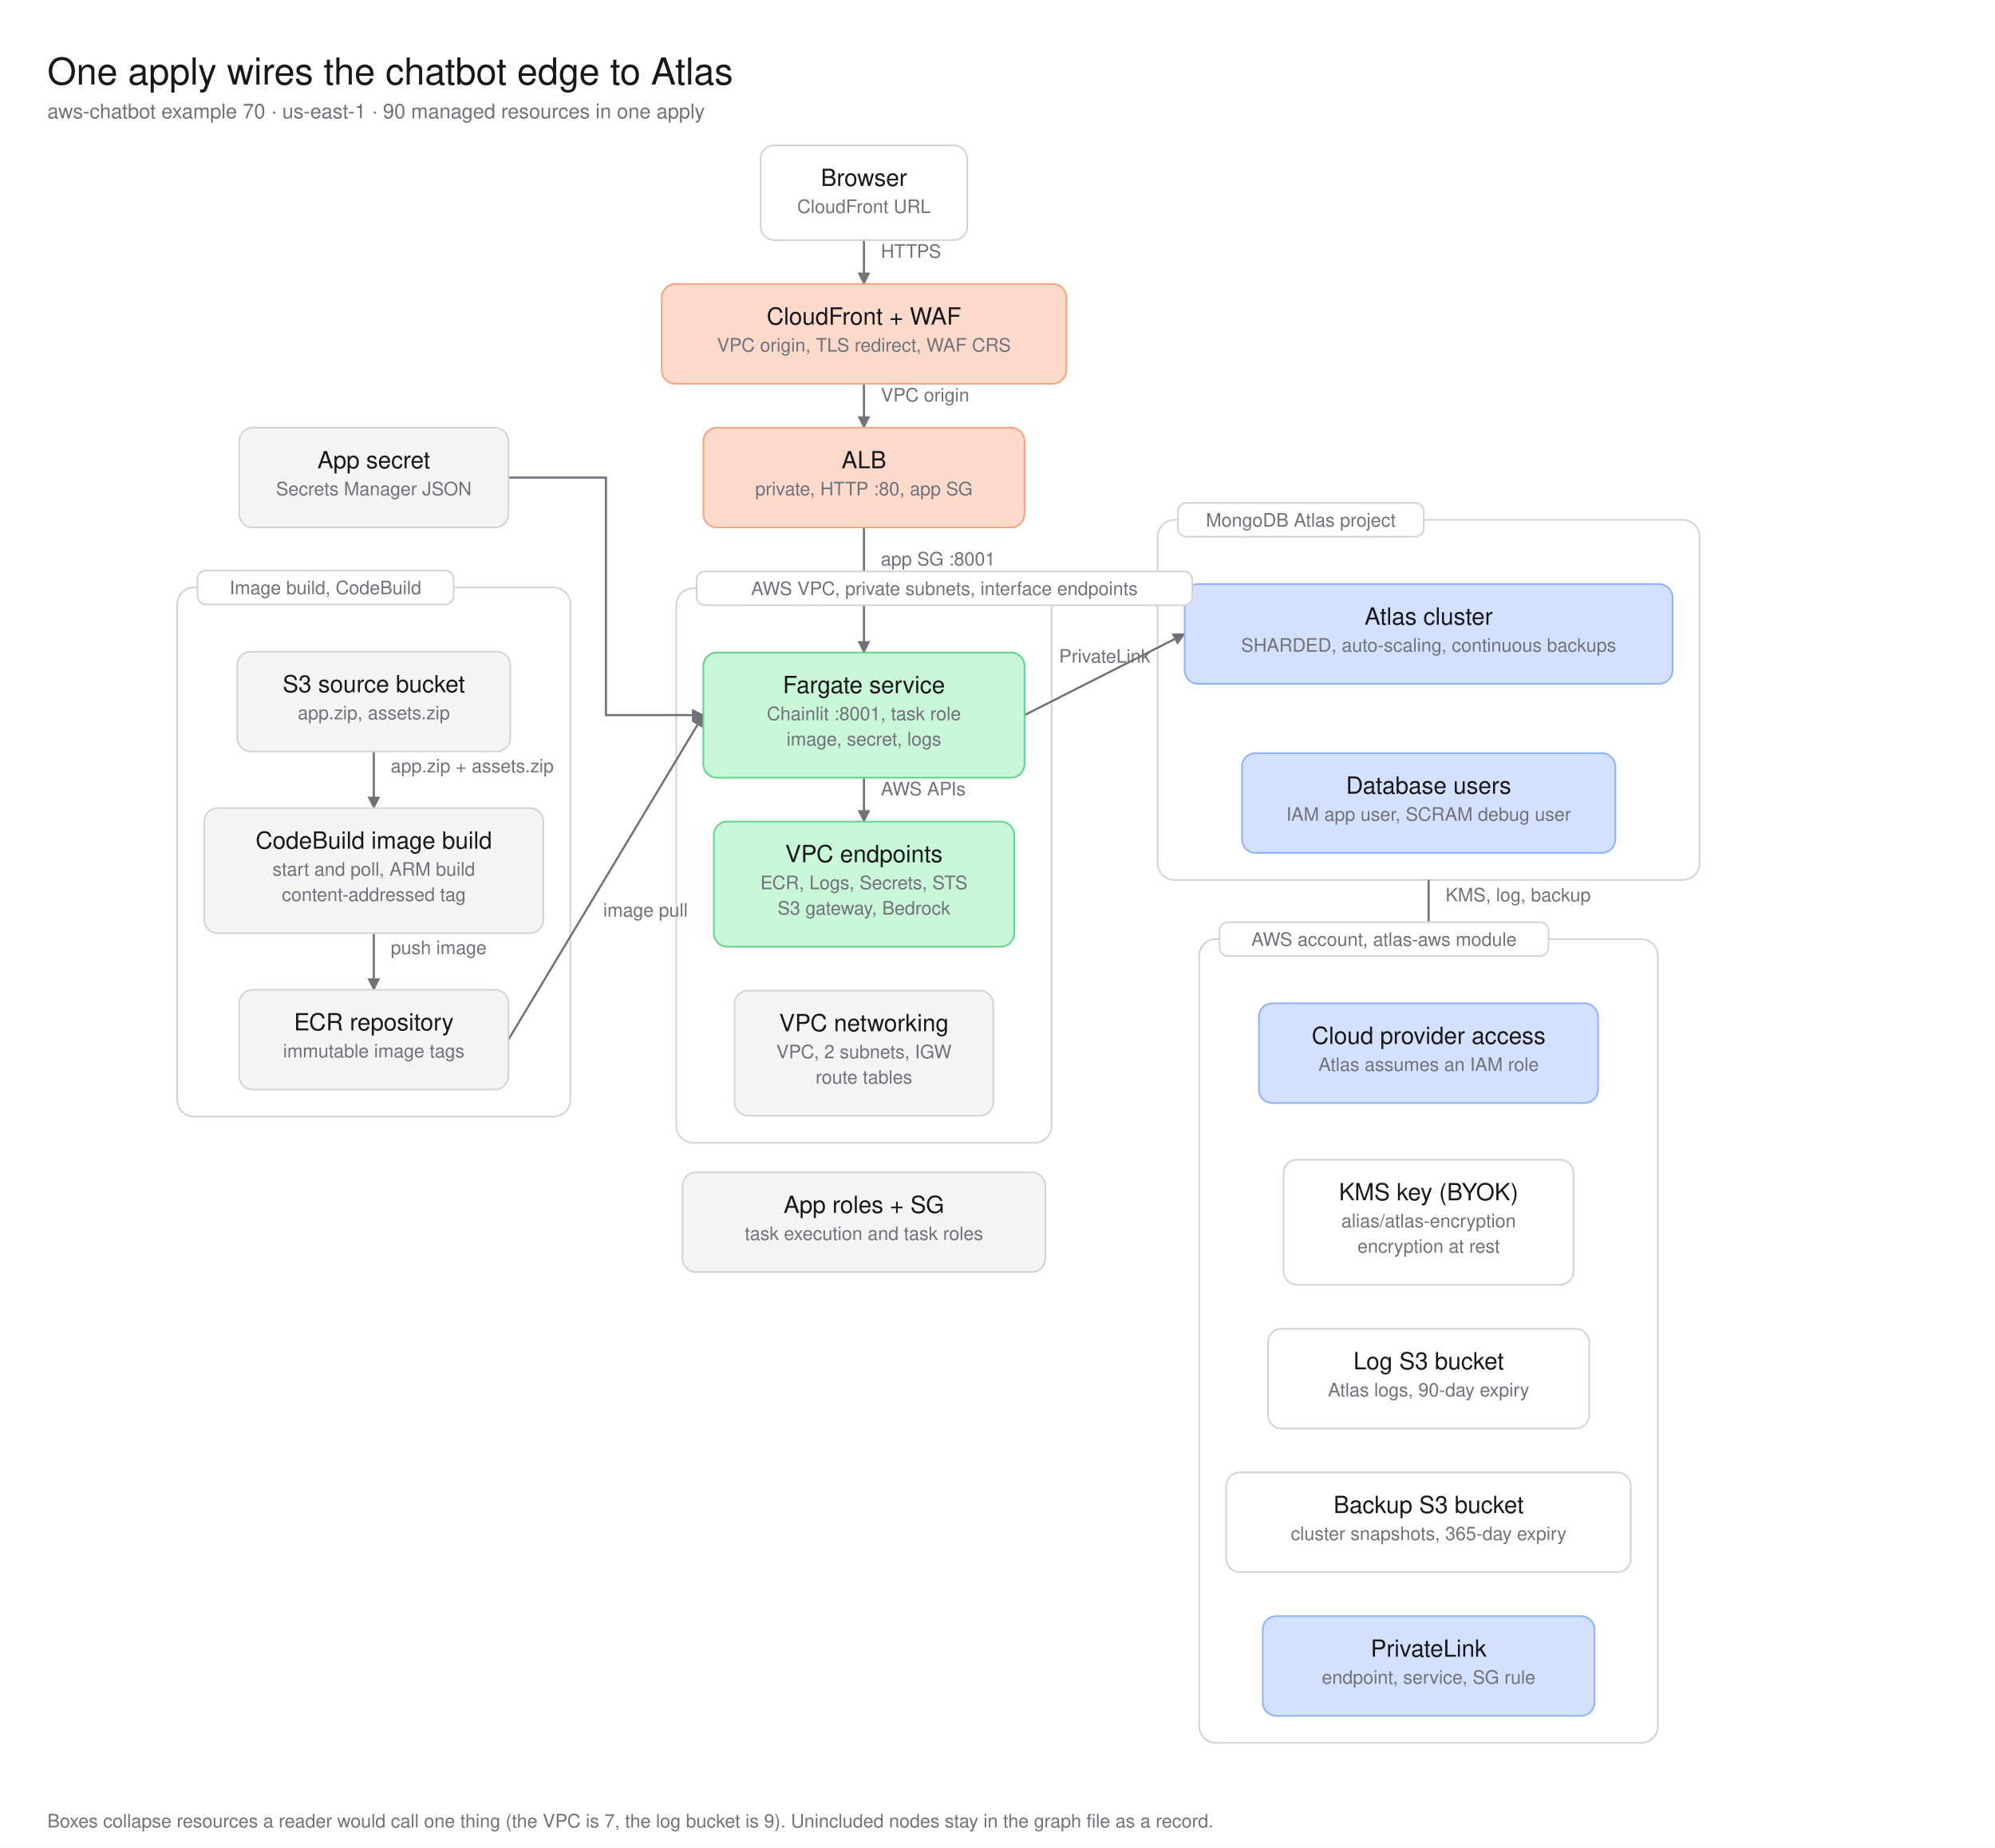
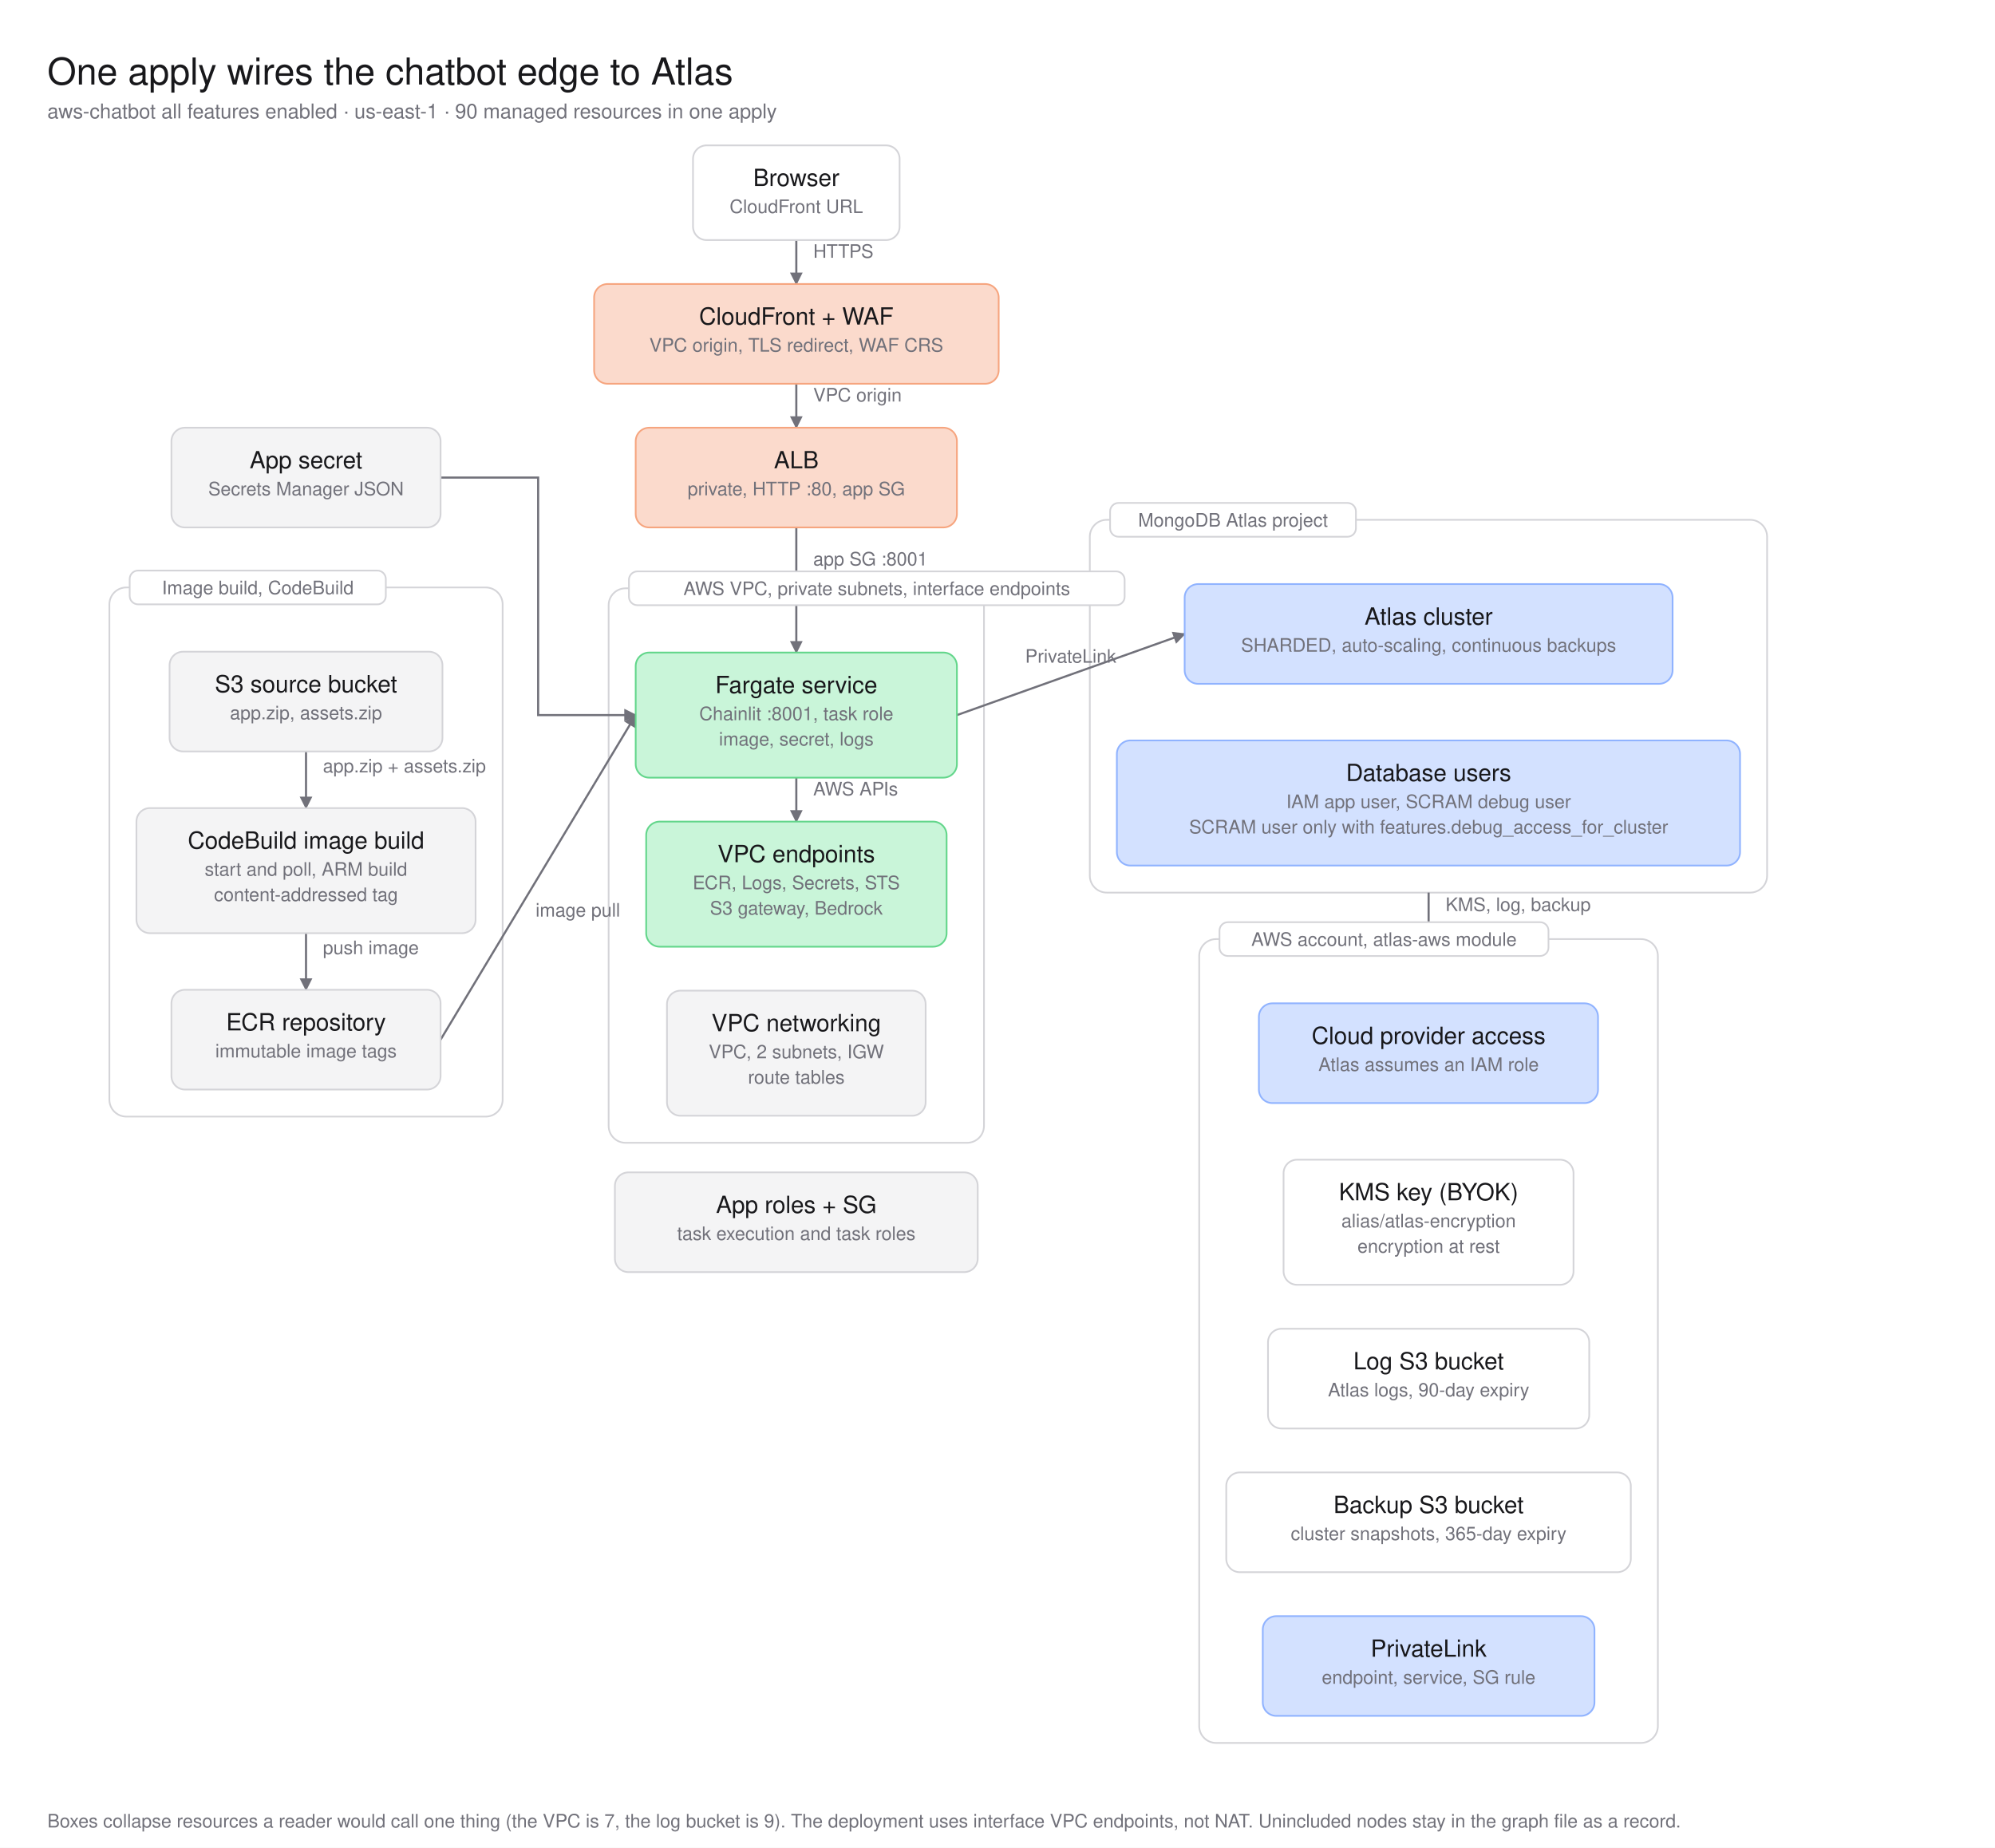
<svg xmlns="http://www.w3.org/2000/svg" width="1180" viewBox="0 0 1180 1093" font-family="Helvetica, Arial, sans-serif" role="img">
  <rect width="1180" height="1093" fill="#FFFFFF" />
  <text x="28.0" y="50.0" text-anchor="start" font-size="22" fill="#18181B" font-weight="500">One apply wires the chatbot edge to Atlas</text>
-   <text x="28.0" y="70.0" text-anchor="start" font-size="12" fill="#71717A">aws-chatbot example 70  ·  us-east-1  ·  90 managed resources in one apply</text>
+   <text x="28.0" y="70.0" text-anchor="start" font-size="12" fill="#71717A">aws-chatbot all features enabled  ·  us-east-1  ·  90 managed resources in one apply</text>
  <defs>
    <marker id="arrow" viewBox="0 0 6 6" refX="5.4" refY="3" markerWidth="6" markerHeight="6" orient="auto">
      <path d="M0,0 L6,3 L0,6 Z" fill="#71717A" />
    </marker>
  </defs>
-   <rect x="104.8" y="347.5" width="232.6" height="313.0" rx="10" fill="none" stroke="#D4D4D8" />
-   <rect x="400.0" y="348.0" width="222.0" height="328.0" rx="10" fill="none" stroke="#D4D4D8" />
-   <rect x="684.7" y="307.5" width="320.6" height="213.0" rx="10" fill="none" stroke="#D4D4D8" />
+   <rect x="64.7" y="347.5" width="232.6" height="313.0" rx="10" fill="none" stroke="#D4D4D8" />
+   <rect x="360.0" y="348.0" width="222.0" height="328.0" rx="10" fill="none" stroke="#D4D4D8" />
+   <rect x="644.6" y="307.5" width="400.6" height="220.5" rx="10" fill="none" stroke="#D4D4D8" />
  <rect x="709.3" y="555.5" width="271.3" height="475.5" rx="10" fill="none" stroke="#D4D4D8" />
-   <path d="M 511.0 142.0 L 511.0 155.0 L 511.0 168.0" fill="none" stroke="#71717A" stroke-width="1.25" marker-end="url(#arrow)" />
-   <text x="521.0" y="152.5" text-anchor="start" font-size="11" fill="#71717A">HTTPS</text>
-   <path d="M 511.0 227.0 L 511.0 240.0 L 511.0 253.0" fill="none" stroke="#71717A" stroke-width="1.25" marker-end="url(#arrow)" />
-   <text x="521.0" y="237.5" text-anchor="start" font-size="11" fill="#71717A">VPC origin</text>
-   <path d="M 511.0 312.0 L 511.0 349.0 L 511.0 386.0" fill="none" stroke="#71717A" stroke-width="1.25" marker-end="url(#arrow)" />
-   <text x="521.0" y="334.5" text-anchor="start" font-size="11" fill="#71717A">app SG :8001</text>
-   <path d="M 511.0 460.0 L 511.0 473.0 L 511.0 486.0" fill="none" stroke="#71717A" stroke-width="1.25" marker-end="url(#arrow)" />
-   <text x="521.0" y="470.5" text-anchor="start" font-size="11" fill="#71717A">AWS APIs</text>
-   <path d="M 606.0 423.0 L 700.7 375.0" fill="none" stroke="#71717A" stroke-width="1.25" marker-end="url(#arrow)" />
-   <text x="653.4" y="392.0" text-anchor="middle" font-size="11" fill="#71717A">PrivateLink</text>
-   <path d="M 845.0 520.5 L 845.0 538.0 L 845.0 555.5" fill="none" stroke="#71717A" stroke-width="1.25" marker-end="url(#arrow)" />
-   <text x="855.0" y="533.2" text-anchor="start" font-size="11" fill="#71717A">KMS, log, backup</text>
-   <path d="M 221.1 444.5 L 221.1 461.2 L 221.1 478.0" fill="none" stroke="#71717A" stroke-width="1.25" marker-end="url(#arrow)" />
-   <text x="231.1" y="456.9" text-anchor="start" font-size="11" fill="#71717A">app.zip + assets.zip</text>
-   <path d="M 221.1 552.0 L 221.1 568.8 L 221.1 585.5" fill="none" stroke="#71717A" stroke-width="1.25" marker-end="url(#arrow)" />
-   <text x="231.1" y="564.4" text-anchor="start" font-size="11" fill="#71717A">push image</text>
-   <path d="M 300.7 615.0 L 416.0 423.0" fill="none" stroke="#71717A" stroke-width="1.25" marker-end="url(#arrow)" />
-   <text x="356.8" y="542.2" text-anchor="start" font-size="11" fill="#71717A">image pull</text>
-   <path d="M 300.7 282.5 L 312.7 282.5 L 358.4 282.5 L 358.4 423.0 L 404.0 423.0 L 416.0 423.0" fill="none" stroke="#71717A" stroke-width="1.25" marker-end="url(#arrow)" />
-   <rect x="449.9" y="86.0" width="122.2" height="56.0" rx="8" fill="#FFFFFF" stroke="#D4D4D8" />
-   <text x="511.0" y="110.0" text-anchor="middle" font-size="14" fill="#18181B" font-weight="500">Browser</text>
-   <text x="511.0" y="126.0" text-anchor="middle" font-size="11" fill="#71717A">CloudFront URL</text>
-   <rect x="391.4" y="168.0" width="239.3" height="59.0" rx="8" fill="#FBDACC" stroke="#F6A57F" />
-   <text x="511.0" y="192.0" text-anchor="middle" font-size="14" fill="#18181B" font-weight="500">CloudFront + WAF</text>
-   <text x="511.0" y="208.0" text-anchor="middle" font-size="11" fill="#71717A">VPC origin, TLS redirect, WAF CRS</text>
-   <rect x="416.0" y="253.0" width="190.0" height="59.0" rx="8" fill="#FBDACC" stroke="#F6A57F" />
-   <text x="511.0" y="277.0" text-anchor="middle" font-size="14" fill="#18181B" font-weight="500">ALB</text>
-   <text x="511.0" y="293.0" text-anchor="middle" font-size="11" fill="#71717A">private, HTTP :80, app SG</text>
-   <rect x="416.0" y="386.0" width="190.0" height="74.0" rx="8" fill="#C9F5D9" stroke="#63D68B" />
-   <text x="511.0" y="410.0" text-anchor="middle" font-size="14" fill="#18181B" font-weight="500">Fargate service</text>
-   <text x="511.0" y="426.0" text-anchor="middle" font-size="11" fill="#71717A">Chainlit :8001, task role</text>
-   <text x="511.0" y="441.0" text-anchor="middle" font-size="11" fill="#71717A">image, secret, logs</text>
-   <rect x="422.2" y="486.0" width="177.7" height="74.0" rx="8" fill="#C9F5D9" stroke="#63D68B" />
-   <text x="511.0" y="510.0" text-anchor="middle" font-size="14" fill="#18181B" font-weight="500">VPC endpoints</text>
-   <text x="511.0" y="526.0" text-anchor="middle" font-size="11" fill="#71717A">ECR, Logs, Secrets, STS</text>
-   <text x="511.0" y="541.0" text-anchor="middle" font-size="11" fill="#71717A">S3 gateway, Bedrock</text>
-   <rect x="434.5" y="586.0" width="153.0" height="74.0" rx="8" fill="#F4F4F5" stroke="#D4D4D8" />
-   <text x="511.0" y="610.0" text-anchor="middle" font-size="14" fill="#18181B" font-weight="500">VPC networking</text>
-   <text x="511.0" y="626.0" text-anchor="middle" font-size="11" fill="#71717A">VPC, 2 subnets, IGW</text>
-   <text x="511.0" y="641.0" text-anchor="middle" font-size="11" fill="#71717A">route tables</text>
-   <rect x="403.7" y="693.5" width="214.6" height="59.0" rx="8" fill="#F4F4F5" stroke="#D4D4D8" />
-   <text x="511.0" y="717.5" text-anchor="middle" font-size="14" fill="#18181B" font-weight="500">App roles + SG</text>
-   <text x="511.0" y="733.5" text-anchor="middle" font-size="11" fill="#71717A">task execution and task roles</text>
-   <rect x="140.4" y="385.5" width="161.4" height="59.0" rx="8" fill="#F4F4F5" stroke="#D4D4D8" />
-   <text x="221.1" y="409.5" text-anchor="middle" font-size="14" fill="#18181B" font-weight="500">S3 source bucket</text>
-   <text x="221.1" y="425.5" text-anchor="middle" font-size="11" fill="#71717A">app.zip, assets.zip</text>
-   <rect x="120.8" y="478.0" width="200.6" height="74.0" rx="8" fill="#F4F4F5" stroke="#D4D4D8" />
-   <text x="221.1" y="502.0" text-anchor="middle" font-size="14" fill="#18181B" font-weight="500">CodeBuild image build</text>
-   <text x="221.1" y="518.0" text-anchor="middle" font-size="11" fill="#71717A">start and poll, ARM build</text>
-   <text x="221.1" y="533.0" text-anchor="middle" font-size="11" fill="#71717A">content-addressed tag</text>
-   <rect x="141.5" y="585.5" width="159.2" height="59.0" rx="8" fill="#F4F4F5" stroke="#D4D4D8" />
-   <text x="221.1" y="609.5" text-anchor="middle" font-size="14" fill="#18181B" font-weight="500">ECR repository</text>
-   <text x="221.1" y="625.5" text-anchor="middle" font-size="11" fill="#71717A">immutable image tags</text>
-   <rect x="141.5" y="253.0" width="159.2" height="59.0" rx="8" fill="#F4F4F5" stroke="#D4D4D8" />
-   <text x="221.1" y="277.0" text-anchor="middle" font-size="14" fill="#18181B" font-weight="500">App secret</text>
-   <text x="221.1" y="293.0" text-anchor="middle" font-size="11" fill="#71717A">Secrets Manager JSON</text>
+   <path d="M 471.0 142.0 L 471.0 155.0 L 471.0 168.0" fill="none" stroke="#71717A" stroke-width="1.25" marker-end="url(#arrow)" />
+   <text x="481.0" y="152.5" text-anchor="start" font-size="11" fill="#71717A">HTTPS</text>
+   <path d="M 471.0 227.0 L 471.0 240.0 L 471.0 253.0" fill="none" stroke="#71717A" stroke-width="1.25" marker-end="url(#arrow)" />
+   <text x="481.0" y="237.5" text-anchor="start" font-size="11" fill="#71717A">VPC origin</text>
+   <path d="M 471.0 312.0 L 471.0 349.0 L 471.0 386.0" fill="none" stroke="#71717A" stroke-width="1.25" marker-end="url(#arrow)" />
+   <text x="481.0" y="334.5" text-anchor="start" font-size="11" fill="#71717A">app SG :8001</text>
+   <path d="M 471.0 460.0 L 471.0 473.0 L 471.0 486.0" fill="none" stroke="#71717A" stroke-width="1.25" marker-end="url(#arrow)" />
+   <text x="481.0" y="470.5" text-anchor="start" font-size="11" fill="#71717A">AWS APIs</text>
+   <path d="M 566.0 423.0 L 700.7 375.0" fill="none" stroke="#71717A" stroke-width="1.25" marker-end="url(#arrow)" />
+   <text x="633.3" y="392.0" text-anchor="middle" font-size="11" fill="#71717A">PrivateLink</text>
+   <path d="M 845.0 528.0 L 845.0 541.8 L 845.0 555.5" fill="none" stroke="#71717A" stroke-width="1.25" marker-end="url(#arrow)" />
+   <text x="855.0" y="538.9" text-anchor="start" font-size="11" fill="#71717A">KMS, log, backup</text>
+   <path d="M 181.0 444.5 L 181.0 461.2 L 181.0 478.0" fill="none" stroke="#71717A" stroke-width="1.25" marker-end="url(#arrow)" />
+   <text x="191.0" y="456.9" text-anchor="start" font-size="11" fill="#71717A">app.zip + assets.zip</text>
+   <path d="M 181.0 552.0 L 181.0 568.8 L 181.0 585.5" fill="none" stroke="#71717A" stroke-width="1.25" marker-end="url(#arrow)" />
+   <text x="191.0" y="564.4" text-anchor="start" font-size="11" fill="#71717A">push image</text>
+   <path d="M 260.6 615.0 L 376.0 423.0" fill="none" stroke="#71717A" stroke-width="1.25" marker-end="url(#arrow)" />
+   <text x="316.8" y="542.2" text-anchor="start" font-size="11" fill="#71717A">image pull</text>
+   <path d="M 260.6 282.5 L 272.6 282.5 L 318.3 282.5 L 318.3 423.0 L 364.0 423.0 L 376.0 423.0" fill="none" stroke="#71717A" stroke-width="1.25" marker-end="url(#arrow)" />
+   <rect x="409.9" y="86.0" width="122.2" height="56.0" rx="8" fill="#FFFFFF" stroke="#D4D4D8" />
+   <text x="471.0" y="110.0" text-anchor="middle" font-size="14" fill="#18181B" font-weight="500">Browser</text>
+   <text x="471.0" y="126.0" text-anchor="middle" font-size="11" fill="#71717A">CloudFront URL</text>
+   <rect x="351.4" y="168.0" width="239.3" height="59.0" rx="8" fill="#FBDACC" stroke="#F6A57F" />
+   <text x="471.0" y="192.0" text-anchor="middle" font-size="14" fill="#18181B" font-weight="500">CloudFront + WAF</text>
+   <text x="471.0" y="208.0" text-anchor="middle" font-size="11" fill="#71717A">VPC origin, TLS redirect, WAF CRS</text>
+   <rect x="376.0" y="253.0" width="190.0" height="59.0" rx="8" fill="#FBDACC" stroke="#F6A57F" />
+   <text x="471.0" y="277.0" text-anchor="middle" font-size="14" fill="#18181B" font-weight="500">ALB</text>
+   <text x="471.0" y="293.0" text-anchor="middle" font-size="11" fill="#71717A">private, HTTP :80, app SG</text>
+   <rect x="376.0" y="386.0" width="190.0" height="74.0" rx="8" fill="#C9F5D9" stroke="#63D68B" />
+   <text x="471.0" y="410.0" text-anchor="middle" font-size="14" fill="#18181B" font-weight="500">Fargate service</text>
+   <text x="471.0" y="426.0" text-anchor="middle" font-size="11" fill="#71717A">Chainlit :8001, task role</text>
+   <text x="471.0" y="441.0" text-anchor="middle" font-size="11" fill="#71717A">image, secret, logs</text>
+   <rect x="382.2" y="486.0" width="177.7" height="74.0" rx="8" fill="#C9F5D9" stroke="#63D68B" />
+   <text x="471.0" y="510.0" text-anchor="middle" font-size="14" fill="#18181B" font-weight="500">VPC endpoints</text>
+   <text x="471.0" y="526.0" text-anchor="middle" font-size="11" fill="#71717A">ECR, Logs, Secrets, STS</text>
+   <text x="471.0" y="541.0" text-anchor="middle" font-size="11" fill="#71717A">S3 gateway, Bedrock</text>
+   <rect x="394.5" y="586.0" width="153.0" height="74.0" rx="8" fill="#F4F4F5" stroke="#D4D4D8" />
+   <text x="471.0" y="610.0" text-anchor="middle" font-size="14" fill="#18181B" font-weight="500">VPC networking</text>
+   <text x="471.0" y="626.0" text-anchor="middle" font-size="11" fill="#71717A">VPC, 2 subnets, IGW</text>
+   <text x="471.0" y="641.0" text-anchor="middle" font-size="11" fill="#71717A">route tables</text>
+   <rect x="363.7" y="693.5" width="214.6" height="59.0" rx="8" fill="#F4F4F5" stroke="#D4D4D8" />
+   <text x="471.0" y="717.5" text-anchor="middle" font-size="14" fill="#18181B" font-weight="500">App roles + SG</text>
+   <text x="471.0" y="733.5" text-anchor="middle" font-size="11" fill="#71717A">task execution and task roles</text>
+   <rect x="100.3" y="385.5" width="161.4" height="59.0" rx="8" fill="#F4F4F5" stroke="#D4D4D8" />
+   <text x="181.0" y="409.5" text-anchor="middle" font-size="14" fill="#18181B" font-weight="500">S3 source bucket</text>
+   <text x="181.0" y="425.5" text-anchor="middle" font-size="11" fill="#71717A">app.zip, assets.zip</text>
+   <rect x="80.7" y="478.0" width="200.6" height="74.0" rx="8" fill="#F4F4F5" stroke="#D4D4D8" />
+   <text x="181.0" y="502.0" text-anchor="middle" font-size="14" fill="#18181B" font-weight="500">CodeBuild image build</text>
+   <text x="181.0" y="518.0" text-anchor="middle" font-size="11" fill="#71717A">start and poll, ARM build</text>
+   <text x="181.0" y="533.0" text-anchor="middle" font-size="11" fill="#71717A">content-addressed tag</text>
+   <rect x="101.4" y="585.5" width="159.2" height="59.0" rx="8" fill="#F4F4F5" stroke="#D4D4D8" />
+   <text x="181.0" y="609.5" text-anchor="middle" font-size="14" fill="#18181B" font-weight="500">ECR repository</text>
+   <text x="181.0" y="625.5" text-anchor="middle" font-size="11" fill="#71717A">immutable image tags</text>
+   <rect x="101.4" y="253.0" width="159.2" height="59.0" rx="8" fill="#F4F4F5" stroke="#D4D4D8" />
+   <text x="181.0" y="277.0" text-anchor="middle" font-size="14" fill="#18181B" font-weight="500">App secret</text>
+   <text x="181.0" y="293.0" text-anchor="middle" font-size="11" fill="#71717A">Secrets Manager JSON</text>
  <rect x="700.7" y="345.5" width="288.6" height="59.0" rx="8" fill="#D3E1FF" stroke="#90B3FF" />
  <text x="845.0" y="369.5" text-anchor="middle" font-size="14" fill="#18181B" font-weight="500">Atlas cluster</text>
  <text x="845.0" y="385.5" text-anchor="middle" font-size="11" fill="#71717A">SHARDED, auto-scaling, continuous backups</text>
-   <rect x="734.6" y="445.5" width="220.8" height="59.0" rx="8" fill="#D3E1FF" stroke="#90B3FF" />
-   <text x="845.0" y="469.5" text-anchor="middle" font-size="14" fill="#18181B" font-weight="500">Database users</text>
-   <text x="845.0" y="485.5" text-anchor="middle" font-size="11" fill="#71717A">IAM app user, SCRAM debug user</text>
+   <rect x="660.6" y="438.0" width="368.6" height="74.0" rx="8" fill="#D3E1FF" stroke="#90B3FF" />
+   <text x="845.0" y="462.0" text-anchor="middle" font-size="14" fill="#18181B" font-weight="500">Database users</text>
+   <text x="845.0" y="478.0" text-anchor="middle" font-size="11" fill="#71717A">IAM app user, SCRAM debug user</text>
+   <text x="845.0" y="493.0" text-anchor="middle" font-size="11" fill="#71717A">SCRAM user only with features.debug_access_for_cluster</text>
  <rect x="744.6" y="593.5" width="200.6" height="59.0" rx="8" fill="#D3E1FF" stroke="#90B3FF" />
  <text x="845.0" y="617.5" text-anchor="middle" font-size="14" fill="#18181B" font-weight="500">Cloud provider access</text>
  <text x="845.0" y="633.5" text-anchor="middle" font-size="11" fill="#71717A">Atlas assumes an IAM role</text>
  <rect x="759.2" y="686.0" width="171.5" height="74.0" rx="8" fill="#FFFFFF" stroke="#D4D4D8" />
  <text x="845.0" y="710.0" text-anchor="middle" font-size="14" fill="#18181B" font-weight="500">KMS key (BYOK)</text>
  <text x="845.0" y="726.0" text-anchor="middle" font-size="11" fill="#71717A">alias/atlas-encryption</text>
  <text x="845.0" y="741.0" text-anchor="middle" font-size="11" fill="#71717A">encryption at rest</text>
  <rect x="750.0" y="786.0" width="190.0" height="59.0" rx="8" fill="#FFFFFF" stroke="#D4D4D8" />
  <text x="845.0" y="810.0" text-anchor="middle" font-size="14" fill="#18181B" font-weight="500">Log S3 bucket</text>
  <text x="845.0" y="826.0" text-anchor="middle" font-size="11" fill="#71717A">Atlas logs, 90-day expiry</text>
  <rect x="725.3" y="871.0" width="239.3" height="59.0" rx="8" fill="#FFFFFF" stroke="#D4D4D8" />
  <text x="845.0" y="895.0" text-anchor="middle" font-size="14" fill="#18181B" font-weight="500">Backup S3 bucket</text>
  <text x="845.0" y="911.0" text-anchor="middle" font-size="11" fill="#71717A">cluster snapshots, 365-day expiry</text>
  <rect x="746.9" y="956.0" width="196.2" height="59.0" rx="8" fill="#D3E1FF" stroke="#90B3FF" />
  <text x="845.0" y="980.0" text-anchor="middle" font-size="14" fill="#18181B" font-weight="500">PrivateLink</text>
  <text x="845.0" y="996.0" text-anchor="middle" font-size="11" fill="#71717A">endpoint, service, SG rule</text>
-   <rect x="116.8" y="337.5" width="151.5" height="20" rx="5" fill="#FFFFFF" stroke="#D4D4D8" />
-   <text x="192.5" y="351.5" text-anchor="middle" font-size="11" fill="#71717A">Image build, CodeBuild</text>
-   <rect x="412.0" y="338.0" width="293.2" height="20" rx="5" fill="#FFFFFF" stroke="#D4D4D8" />
-   <text x="558.6" y="352.0" text-anchor="middle" font-size="11" fill="#71717A">AWS VPC, private subnets, interface endpoints</text>
-   <rect x="696.7" y="297.5" width="145.4" height="20" rx="5" fill="#FFFFFF" stroke="#D4D4D8" />
-   <text x="769.4" y="311.5" text-anchor="middle" font-size="11" fill="#71717A">MongoDB Atlas project</text>
+   <rect x="76.7" y="337.5" width="151.5" height="20" rx="5" fill="#FFFFFF" stroke="#D4D4D8" />
+   <text x="152.5" y="351.5" text-anchor="middle" font-size="11" fill="#71717A">Image build, CodeBuild</text>
+   <rect x="372.0" y="338.0" width="293.2" height="20" rx="5" fill="#FFFFFF" stroke="#D4D4D8" />
+   <text x="518.6" y="352.0" text-anchor="middle" font-size="11" fill="#71717A">AWS VPC, private subnets, interface endpoints</text>
+   <rect x="656.6" y="297.5" width="145.4" height="20" rx="5" fill="#FFFFFF" stroke="#D4D4D8" />
+   <text x="729.3" y="311.5" text-anchor="middle" font-size="11" fill="#71717A">MongoDB Atlas project</text>
  <rect x="721.3" y="545.5" width="194.6" height="20" rx="5" fill="#FFFFFF" stroke="#D4D4D8" />
  <text x="818.6" y="559.5" text-anchor="middle" font-size="11" fill="#71717A">AWS account, atlas-aws module</text>
-   <text x="28.0" y="1081.0" text-anchor="start" font-size="11" fill="#71717A">Boxes collapse resources a reader would call one thing (the VPC is 7, the log bucket is 9). Unincluded nodes stay in the graph file as a record.</text>
+   <text x="28.0" y="1081.0" text-anchor="start" font-size="11" fill="#71717A">Boxes collapse resources a reader would call one thing (the VPC is 7, the log bucket is 9). The deployment uses interface VPC endpoints, not NAT. Unincluded nodes stay in the graph file as a record.</text>
</svg>
